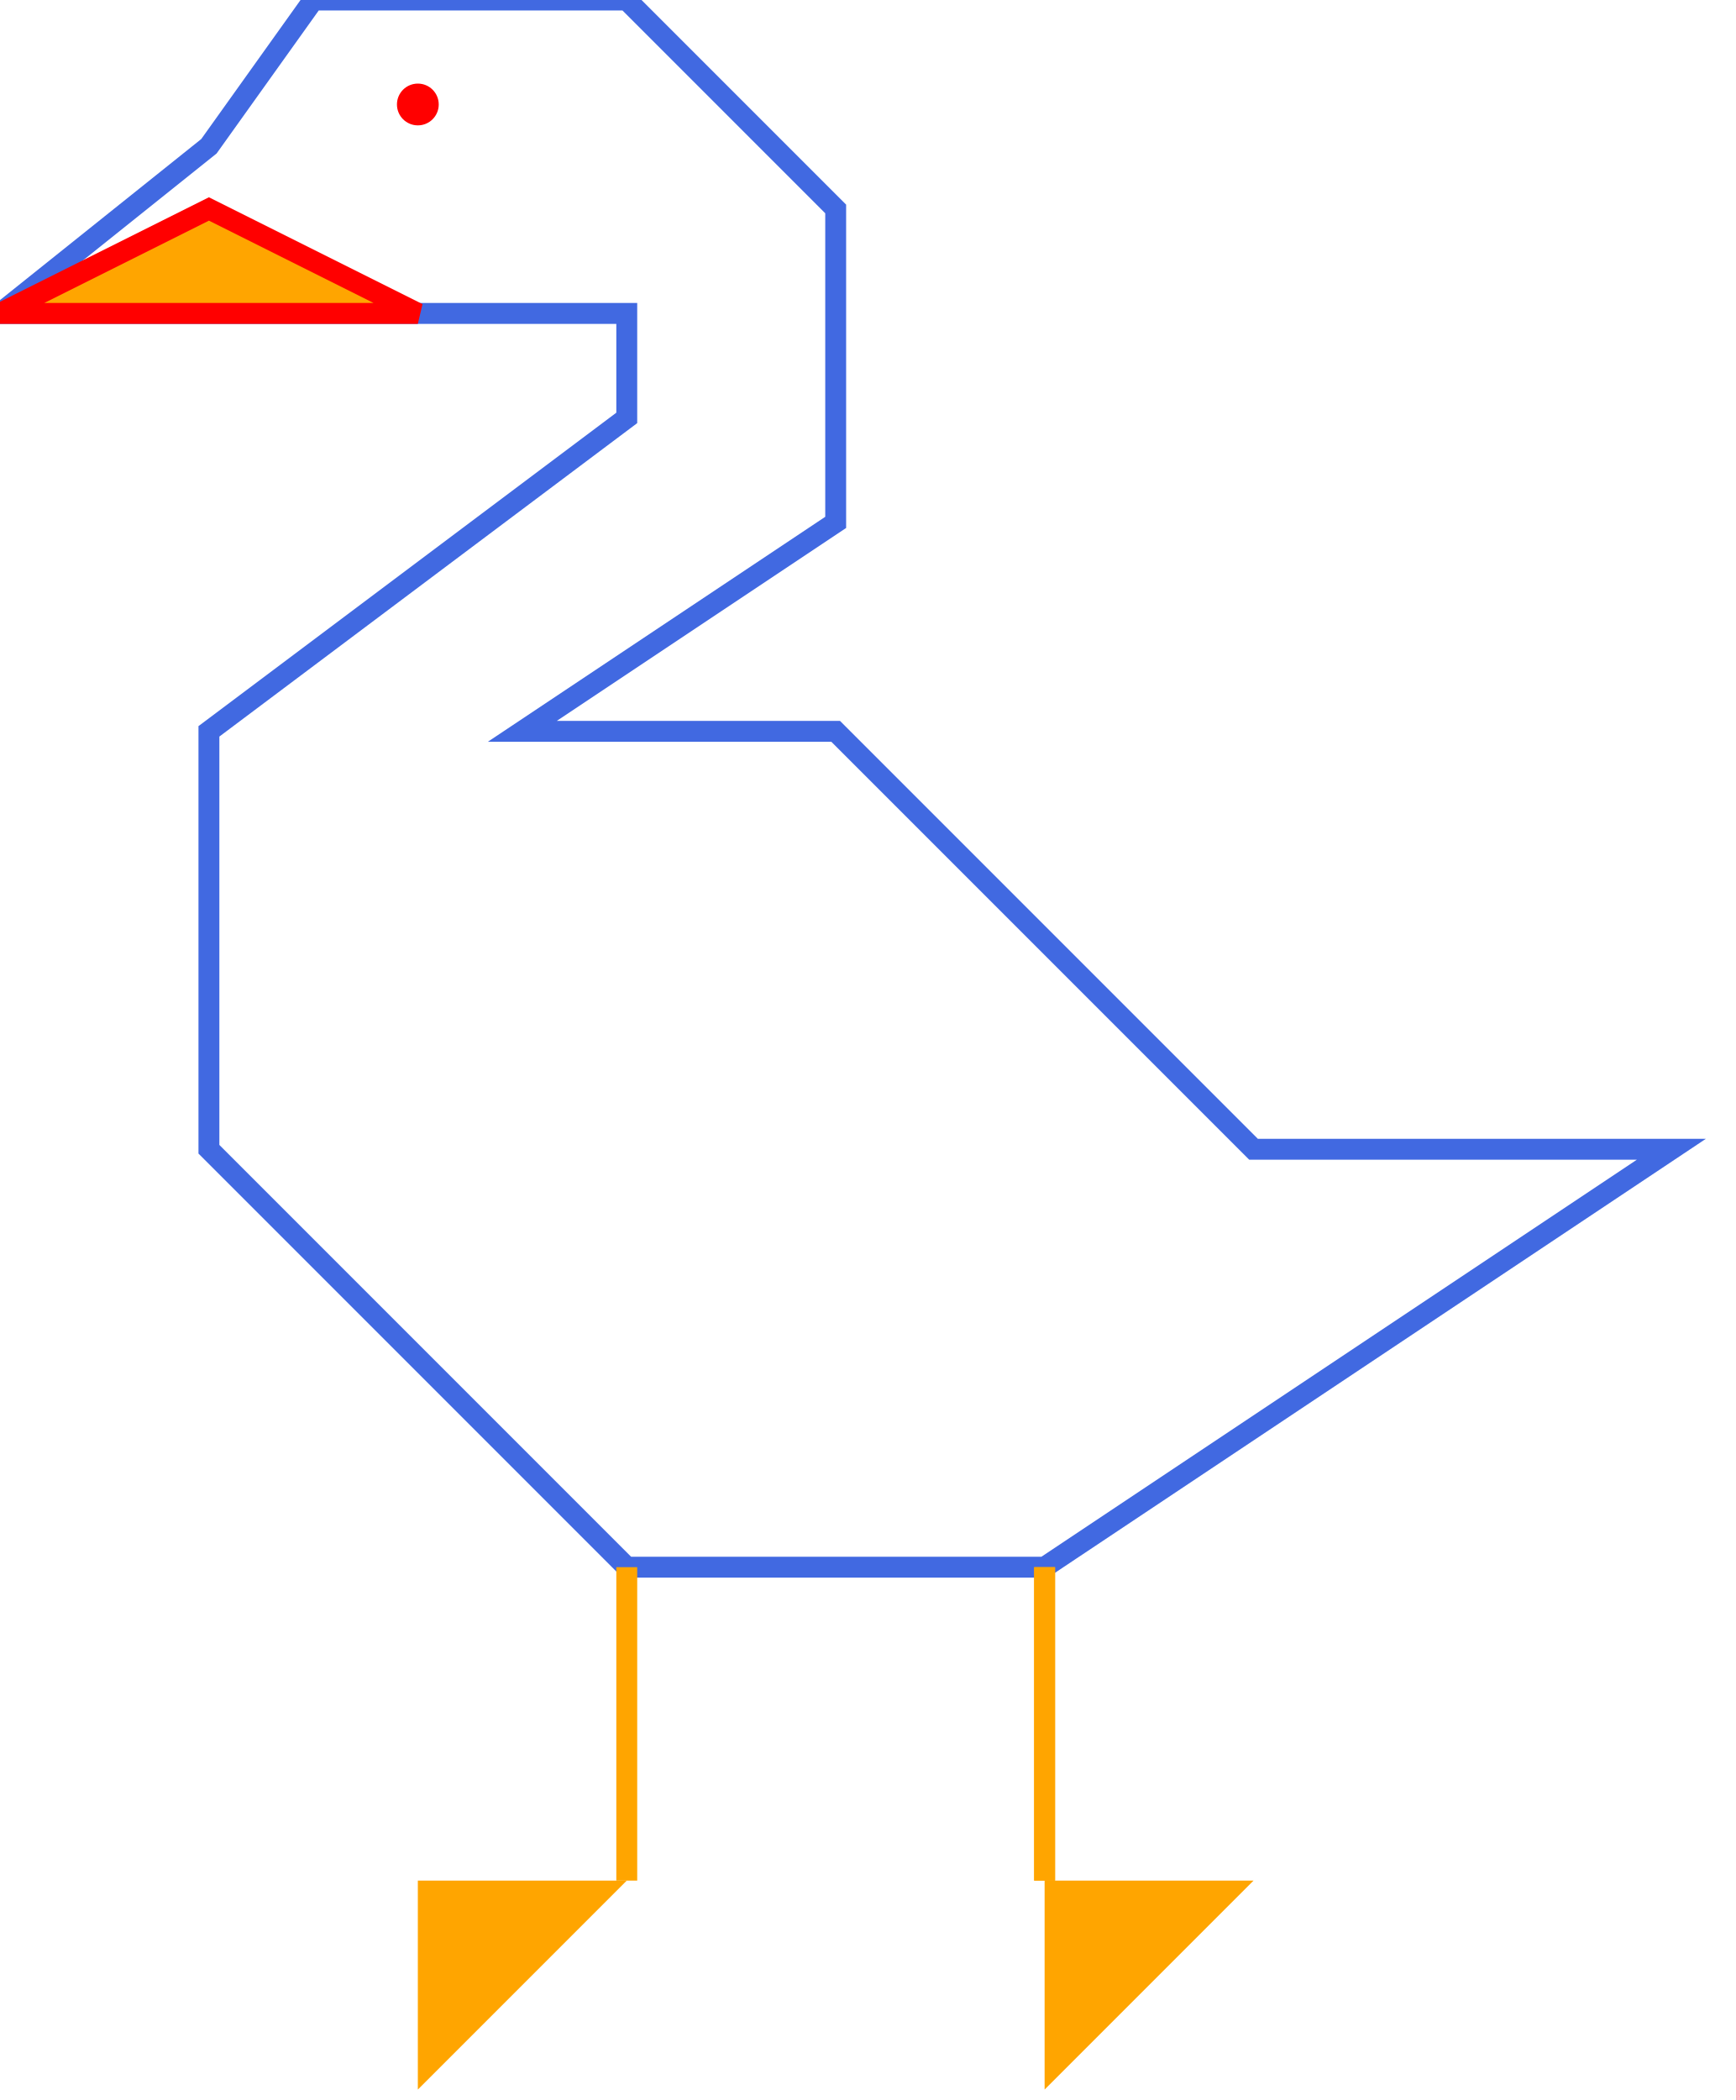
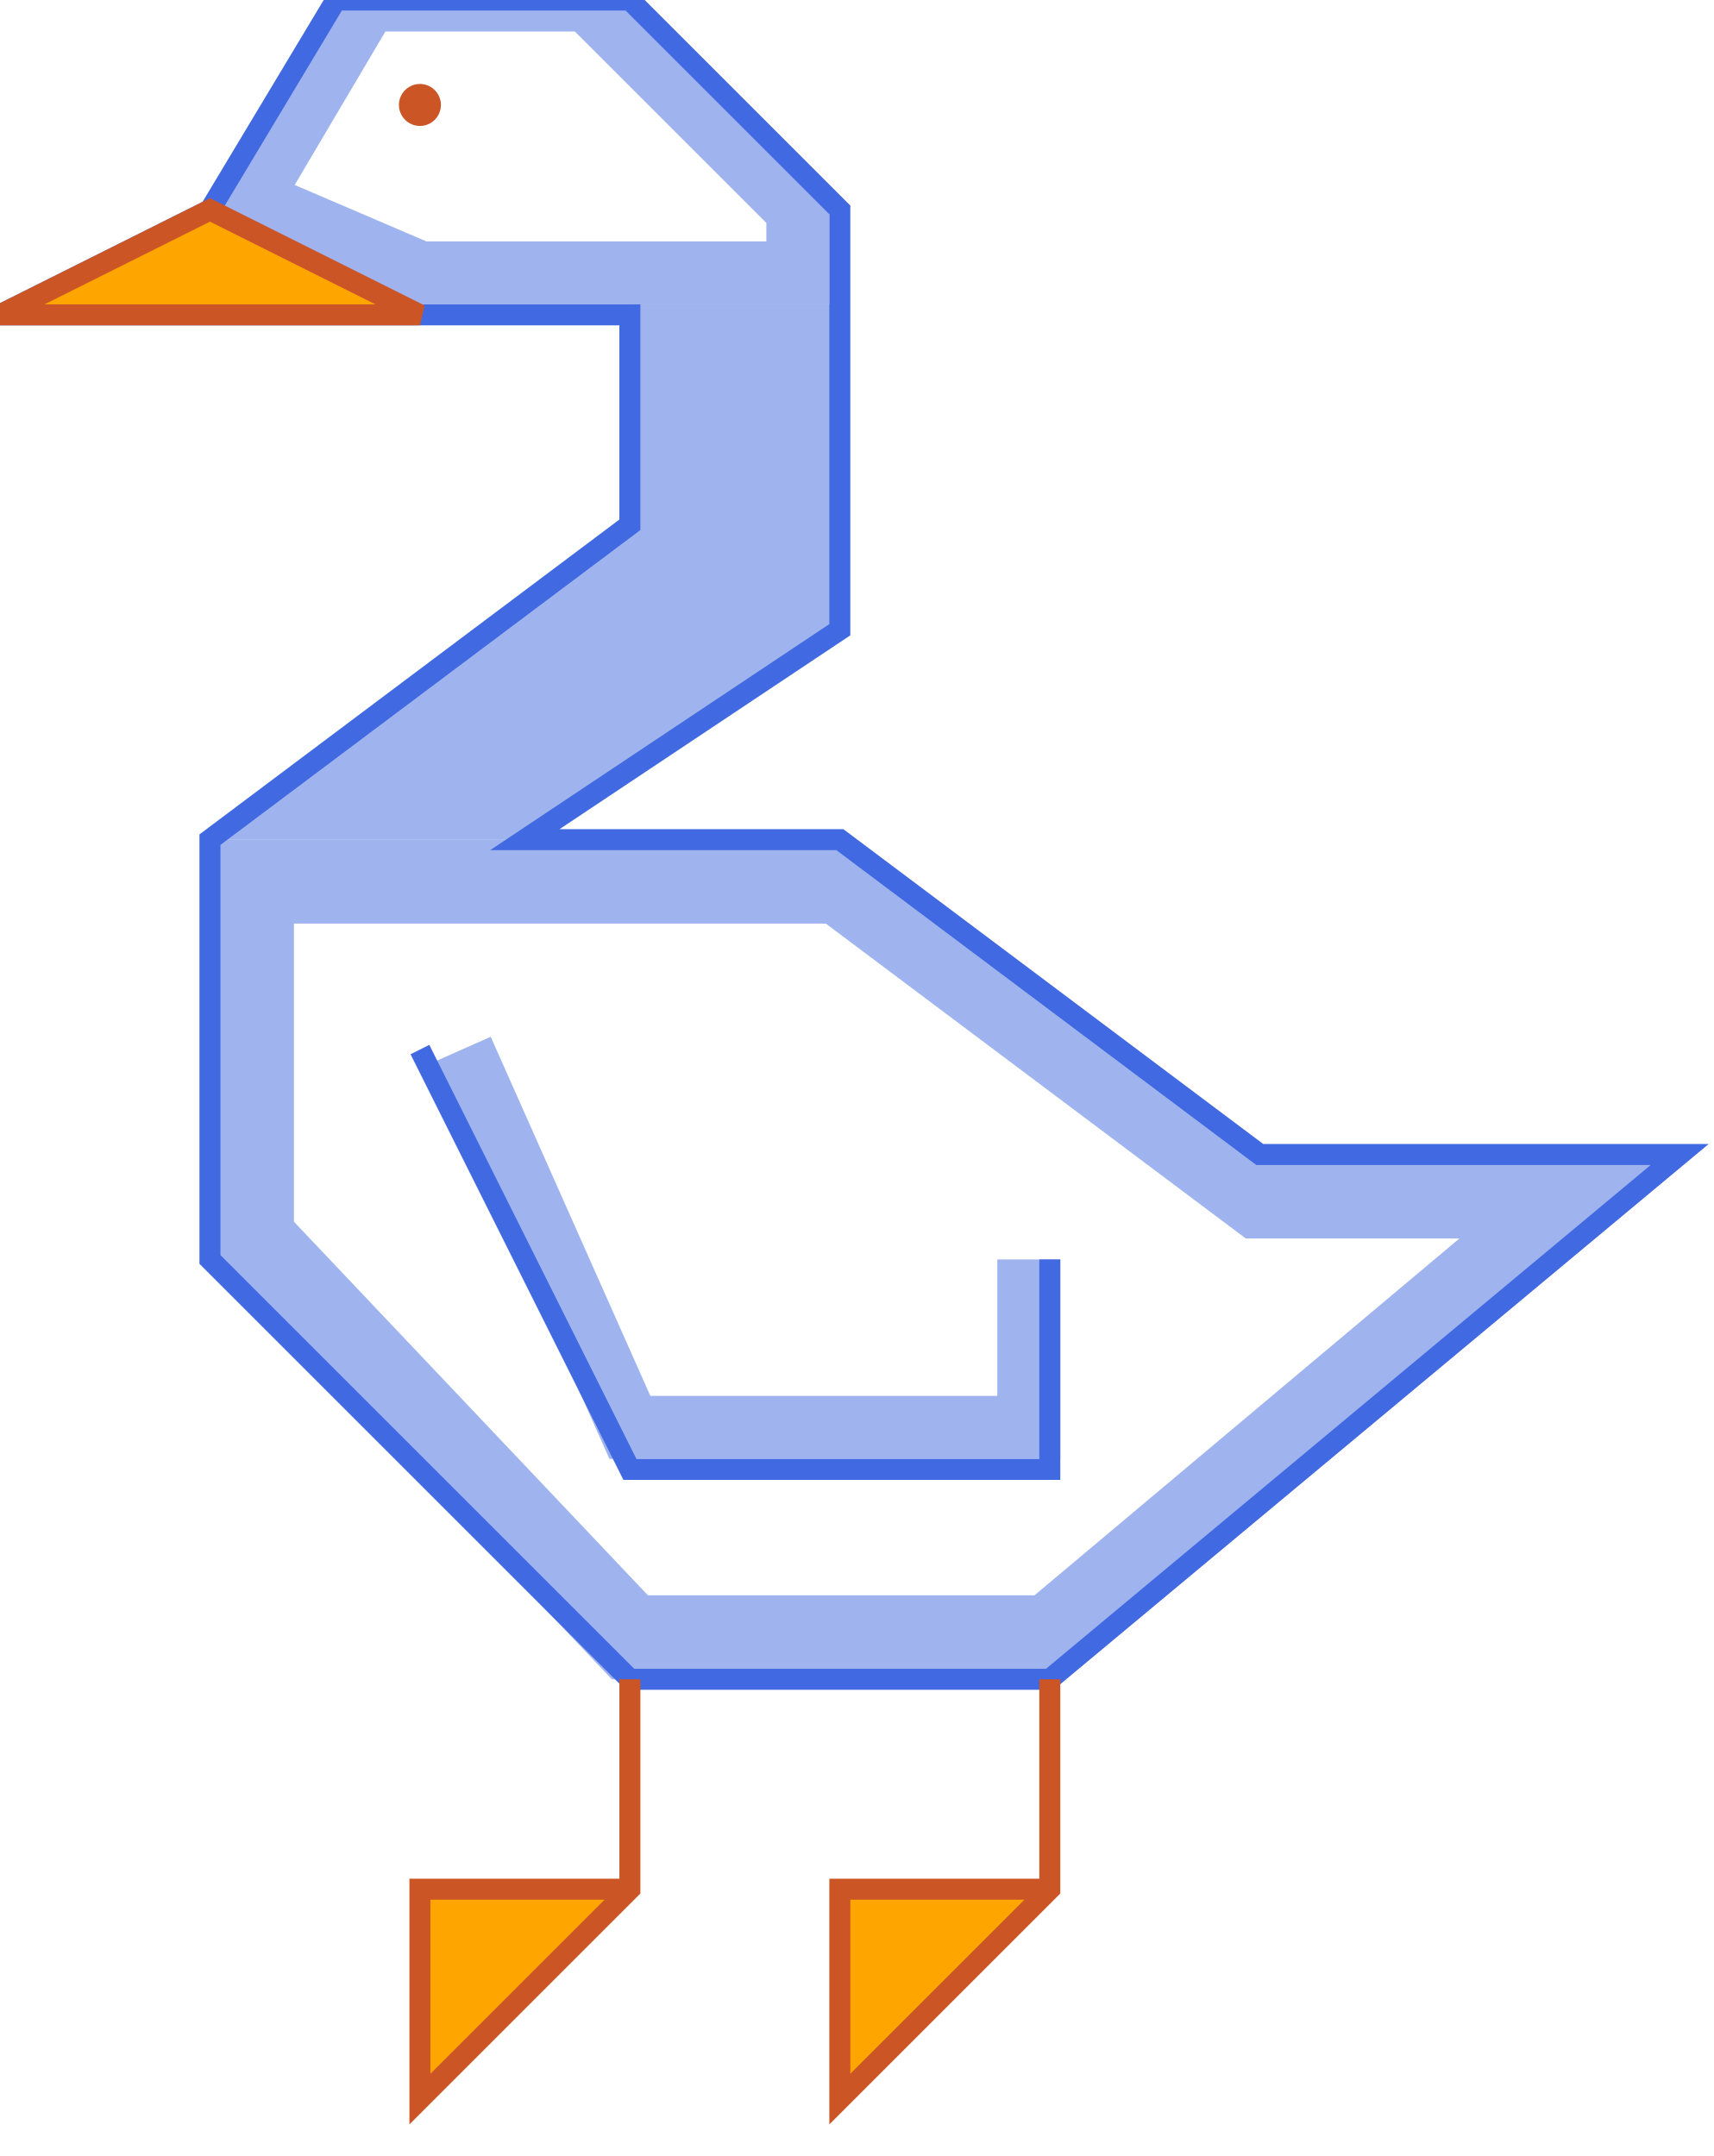
<svg xmlns="http://www.w3.org/2000/svg" width="100%" height="100%">
-   <path d="M 0 15 H 30 V 20 L 10 35 V 55 L 30 75 H 50 L 80 55 H 60 L 40 35 H 25     L 40 25 V 10 L 30 0 H 15 L 10 7 Z" fill="transparent" stroke="royalBlue" />
-   <path d="M 0 15 L 10 10 L 20 15 Z" fill="orange" stroke="red" />
-   <path d="M 30 80 V 90 L 20 100 V 90 H 30 " fill="orange" />
-   <path d="M 60 80 V 90 L 50 100 V 90 H 60 " fill="orange" />
-   <path d="M 30 90 V 75 Z " stroke="orange" />
-   <path d="M 50 90 V 75 Z " stroke="orange" />
-   <circle cx="20" cy="5" r="1" fill="red" />
-   <path d="M 50 90 V 75 Z " stroke="orange" />
+   <g fill="transparent" stroke="royalBlue" stroke-width="3" stroke-opacity="0.5">
+     <path d="M 22 50 L 30 68 H 49 V 60 " />
+     <path d="M 11 11 L 17.5 0 H 28 L 38 10 V 13 H 20 L 13 10" />
+     <path d="M 40 14.5 V 30 L 25 40 H 10 L 30 25 V 14.5" fill="royalBlue" fill-opacity="0.5" stroke-opacity="0" />
+     <path d="M 10 42 H 40 L 60 57 H 75 L 50 78 H 30 L 12 59 V 40" stroke-width="4" />
+   </g>
+   <path d="M 0 15 H 30 V 25 L 10 40 V 60 L 30 80 H 50 L 80 55 H 60 L 40 40 H 25     L 40 30 V 10 L 30 0 H 16 L 10 10 Z" fill="transparent" stroke="royalBlue" />
+   <path d="M 20 50 L 30 70 H 50 V 60 " fill="transparent" stroke="royalBlue" />
+   <path d="M 0 15 L 10 10 L 20 15 Z" fill="orange" stroke="#cc5526" />
+   <circle cx="20" cy="5" r="1" fill="#cc5526" />
+   <path d="M 50 80 V 90 L 40 100 V 90 H 50" fill="orange" stroke="#cc5526" />
+   <path d="M 30 80 V 90 L 20 100 V 90 H 30" fill="orange" stroke="#cc5526" />
</svg>
